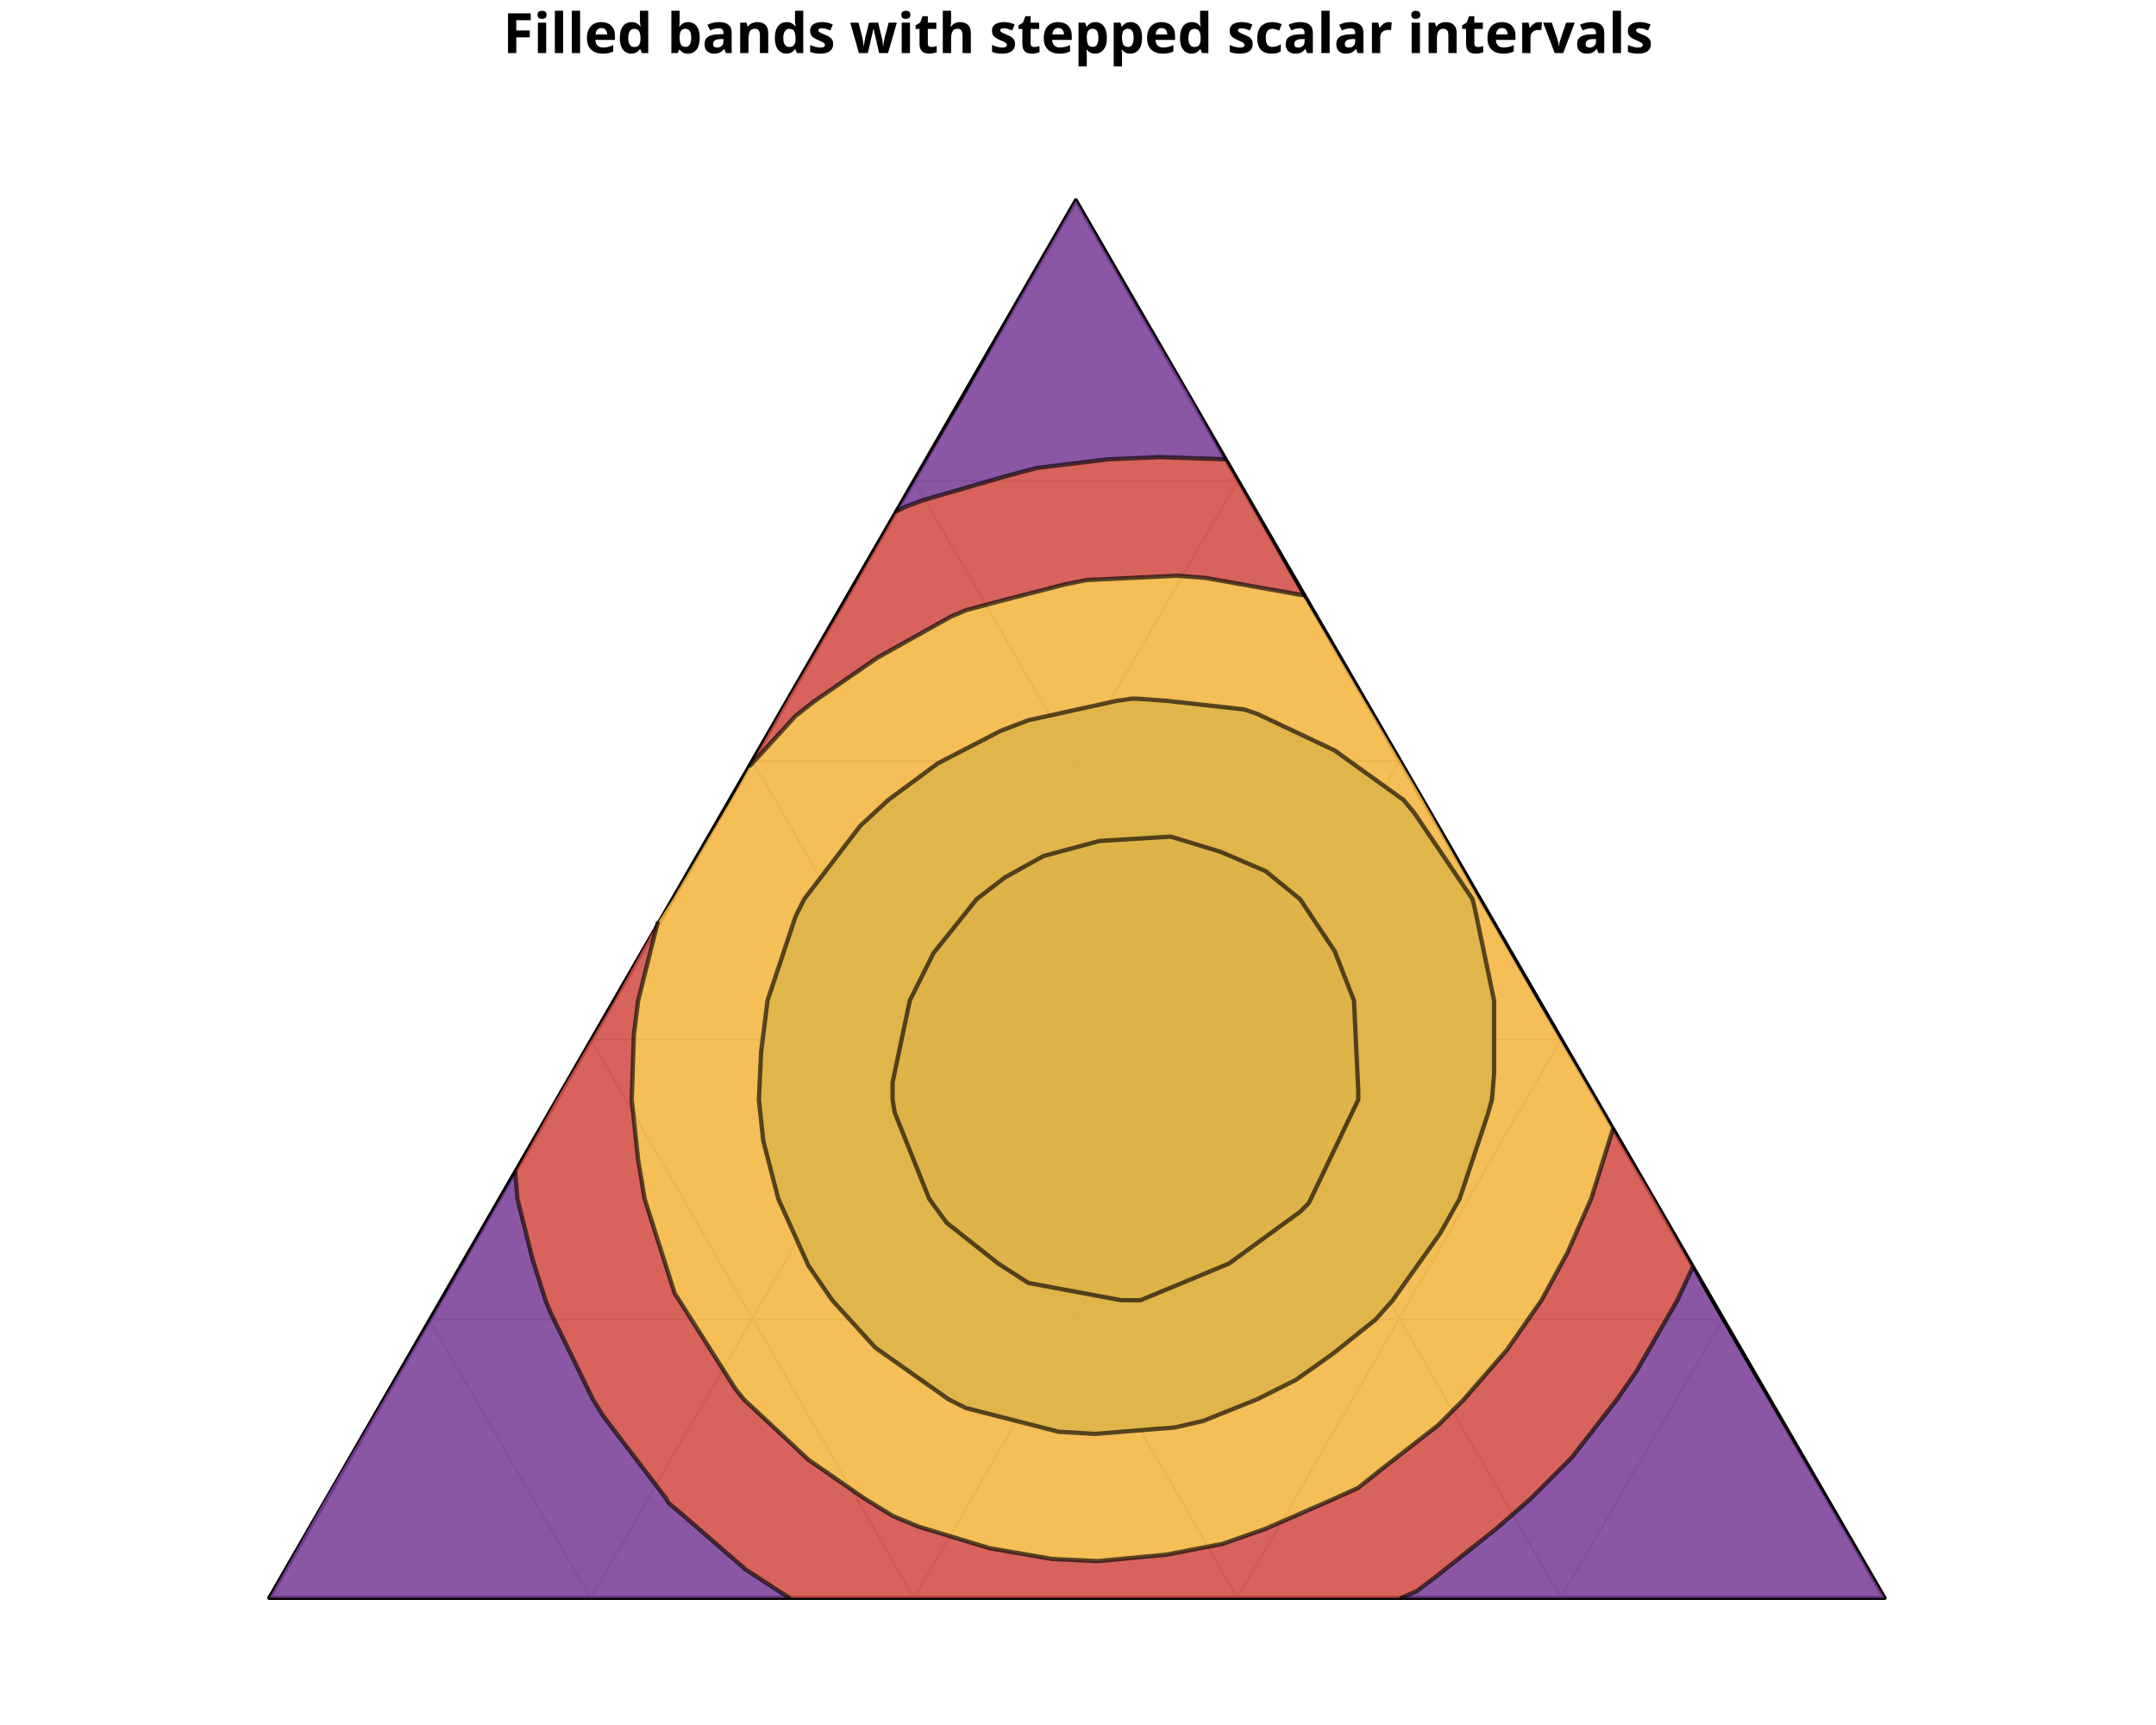
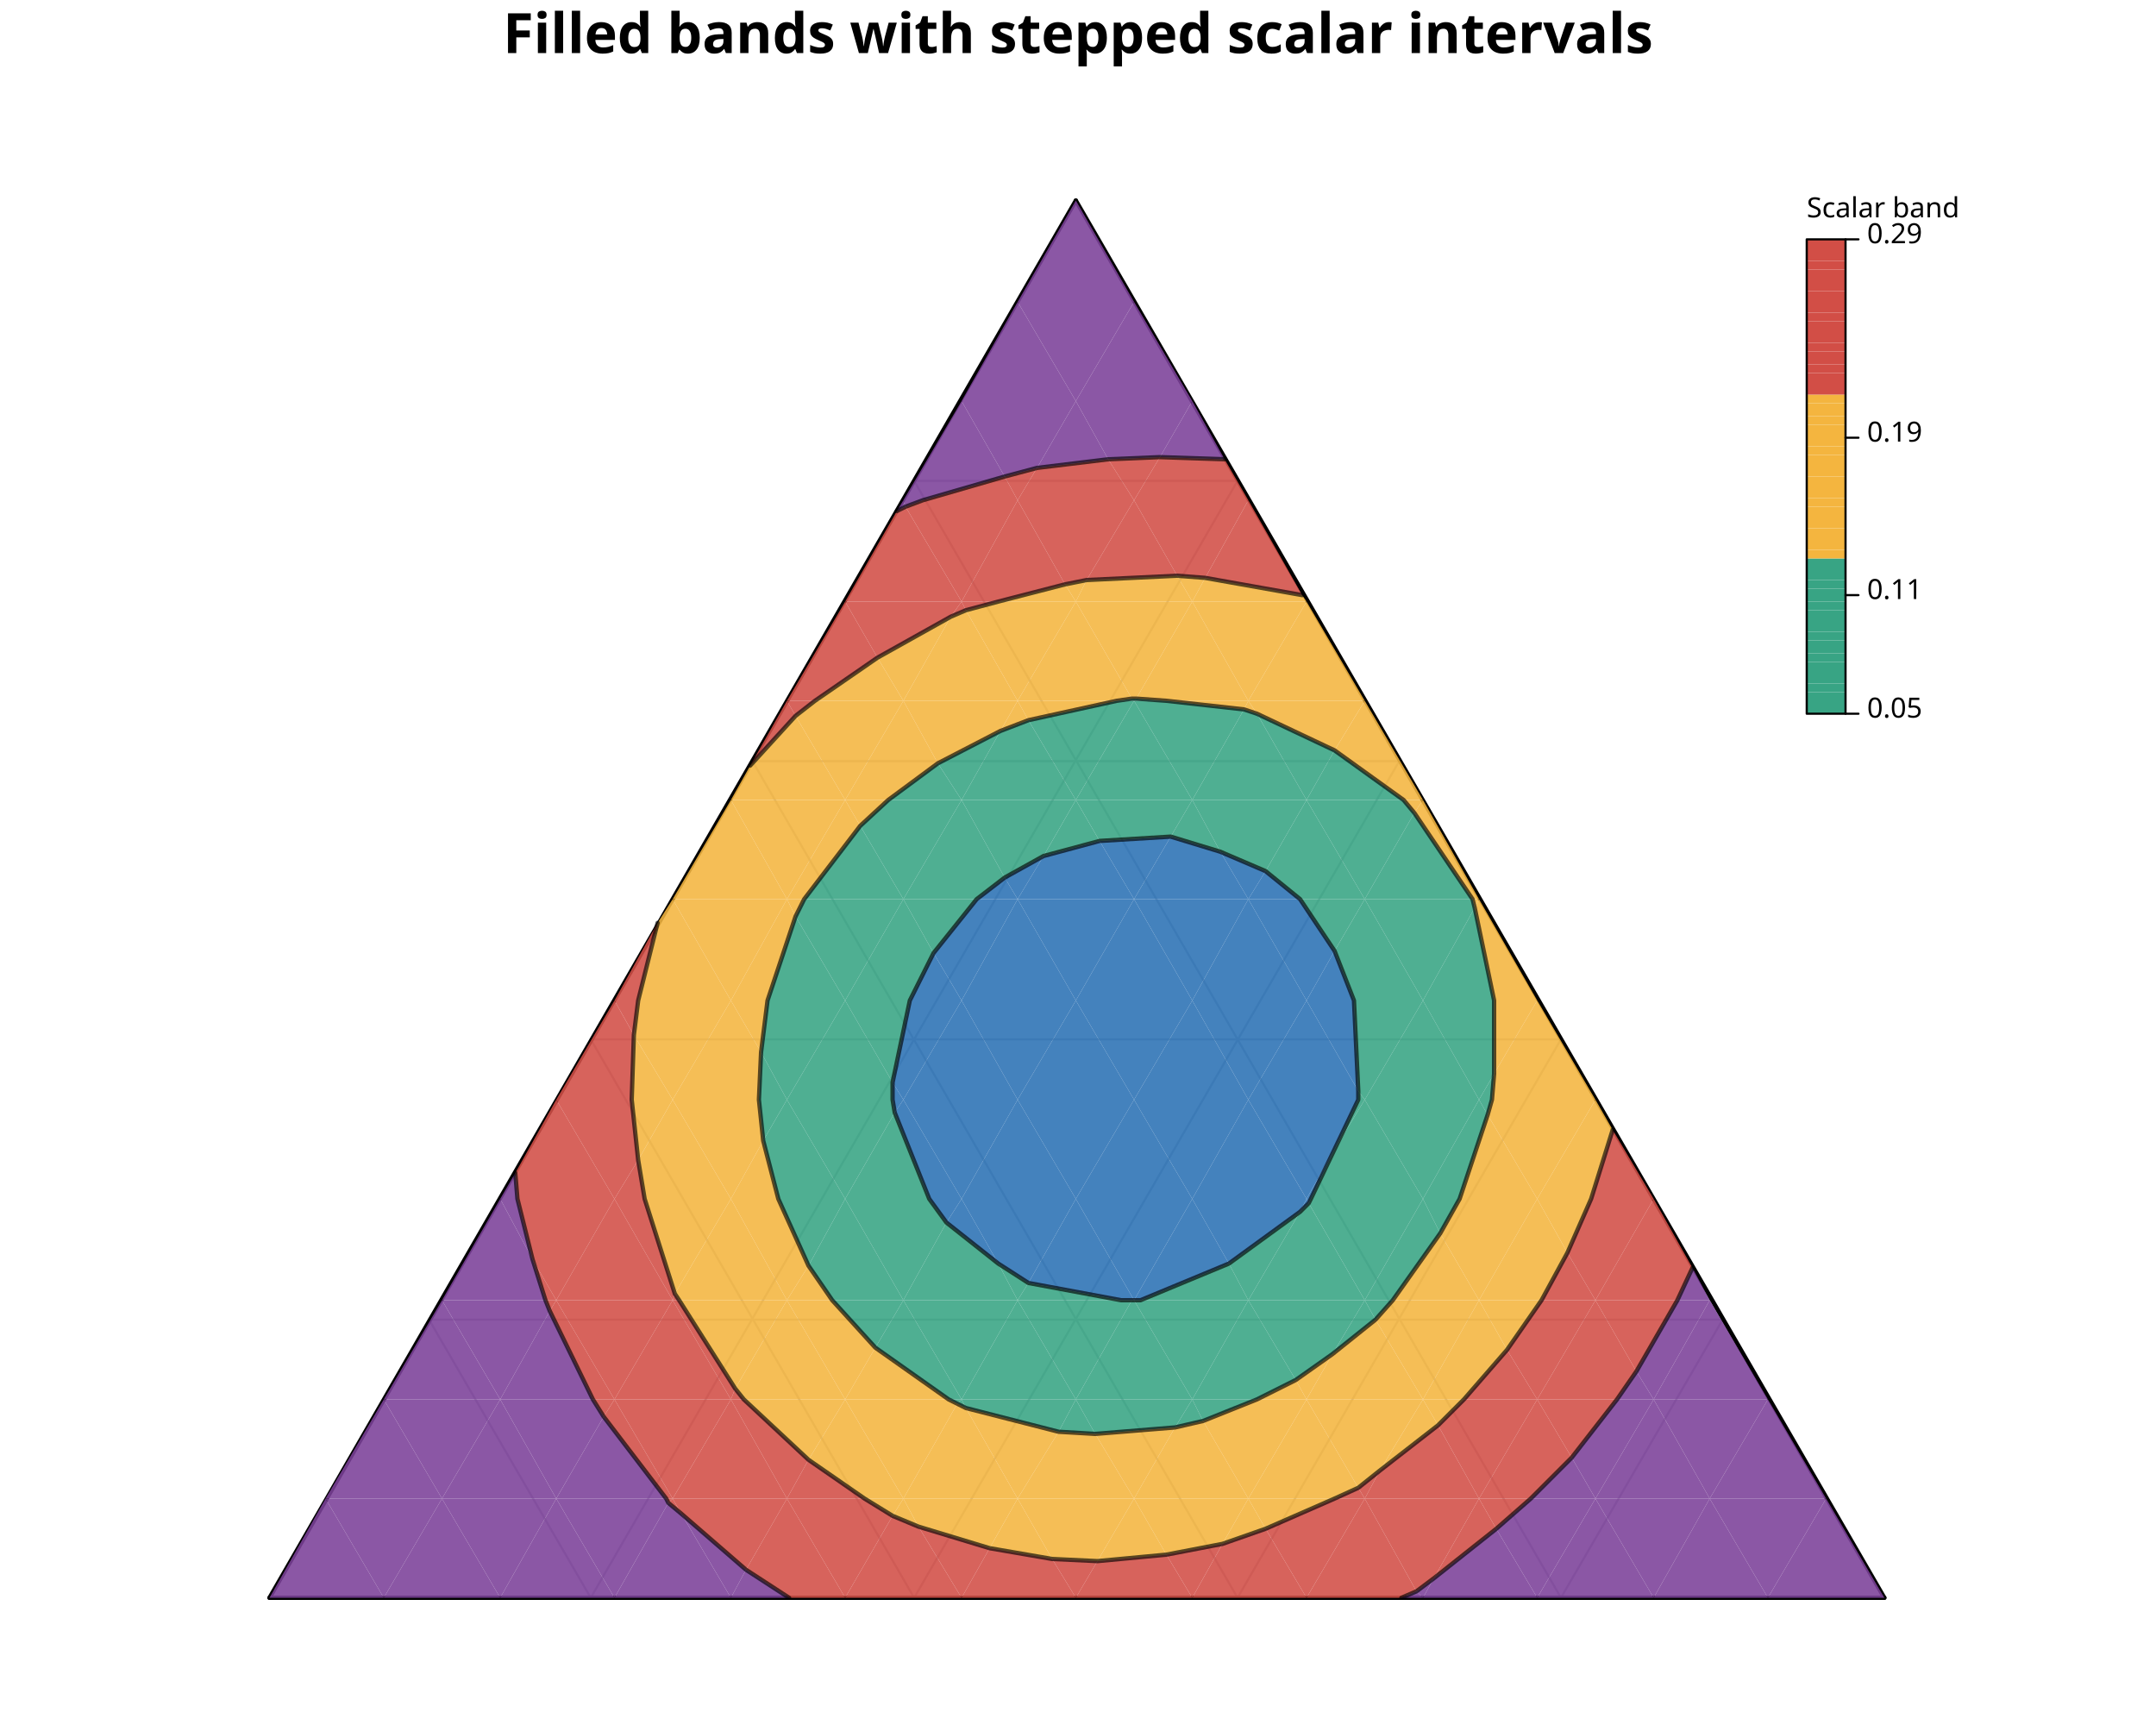
<svg xmlns="http://www.w3.org/2000/svg" width="1000" height="800" viewBox="0 0 1000 800">
  <g id="ternary-geometry" shape-rendering="geometricPrecision" stroke-linecap="round" stroke-linejoin="round">
    <rect x="0" y="0" width="1000" height="800" opacity="1" fill="#FFFFFF" stroke="none" />
    <polyline fill="none" opacity="1" stroke="#B9BEC6" stroke-width="1" points="199,612 799,612 " />
    <polyline fill="none" opacity="1" stroke="#B9BEC6" stroke-width="1" points="274,482 724,482 " />
    <polyline fill="none" opacity="1" stroke="#B9BEC6" stroke-width="1" points="349,353 649,353 " />
    <polyline fill="none" opacity="1" stroke="#B9BEC6" stroke-width="1" points="424,223 574,223 " />
    <polyline fill="none" opacity="1" stroke="#B9BEC6" stroke-width="1" points="424,223 724,741 " />
    <polyline fill="none" opacity="1" stroke="#B9BEC6" stroke-width="1" points="349,353 574,741 " />
    <polyline fill="none" opacity="1" stroke="#B9BEC6" stroke-width="1" points="274,482 424,741 " />
    <polyline fill="none" opacity="1" stroke="#B9BEC6" stroke-width="1" points="199,612 274,741 " />
    <polyline fill="none" opacity="1" stroke="#B9BEC6" stroke-width="1" points="574,223 274,741 " />
    <polyline fill="none" opacity="1" stroke="#B9BEC6" stroke-width="1" points="649,353 424,741 " />
    <polyline fill="none" opacity="1" stroke="#B9BEC6" stroke-width="1" points="724,482 574,741 " />
    <polyline fill="none" opacity="1" stroke="#B9BEC6" stroke-width="1" points="799,612 724,741 " />
    <polyline fill="none" opacity="1" stroke="#000000" stroke-width="2" points="125,741 874,741 " />
    <polyline fill="none" opacity="1" stroke="#000000" stroke-width="2" points="874,741 499,93 " />
    <polyline fill="none" opacity="1" stroke="#000000" stroke-width="2" points="499,93 125,741 " />
-     <polygon opacity="0.88" fill="#2B71B4" points="525,603 526,603 529,603 570,586 603,562 607,558 608,556 619,533 630,510 630,506 628,464 619,441 603,417 587,404 566,395 543,388 510,390 484,397 466,407 453,417 433,442 422,464 414,502 414,510 415,516 431,556 439,567 463,586 477,595 520,603 " />
-     <polygon opacity="0.88" fill="#38A484" points="508,665 545,662 558,659 583,649 601,640 618,628 638,612 646,603 668,572 677,556 690,517 692,510 693,498 693,464 684,421 683,417 656,377 651,371 619,348 583,331 577,329 541,325 527,324 525,324 518,325 477,334 464,339 435,354 412,371 399,383 373,417 369,425 356,464 353,488 352,510 354,529 361,556 375,587 386,603 406,625 440,649 444,651 448,653 491,664 " />
-     <polygon opacity="0.88" fill="#F4B53F" points="509,724 541,721 567,716 587,709 619,695 630,690 640,682 667,661 679,649 699,626 715,603 727,581 738,556 748,524 740,510 713,464 686,417 660,371 633,325 606,279 604,276 559,268 546,267 504,269 494,271 463,279 448,283 441,286 407,305 378,325 369,332 348,355 339,371 312,417 305,428 296,464 294,480 293,510 296,538 299,556 313,600 315,603 341,644 345,649 375,677 401,695 414,703 426,708 459,718 488,723 " />
-     <polygon opacity="0.88" fill="#D24E46" points="650,741 657,738 665,732 694,709 710,695 729,676 750,649 759,636 778,603 785,588 767,556 748,524 738,556 727,581 715,603 699,626 679,649 667,661 640,682 630,690 619,695 587,709 567,716 541,721 509,724 488,723 459,718 426,708 414,703 401,695 375,677 345,649 341,644 315,603 313,600 299,556 296,538 293,510 294,480 296,464 305,428 285,464 258,510 239,544 240,556 247,584 253,603 255,608 275,649 280,657 309,695 310,697 316,702 346,728 366,741 392,741 446,741 499,741 553,741 606,741 " />
-     <polygon opacity="0.88" fill="#D24E46" points="348,355 369,332 378,325 407,305 441,286 448,283 463,279 494,271 504,269 546,267 559,268 604,276 579,232 568,213 538,212 514,213 481,217 466,221 428,232 420,235 416,237 392,279 365,325 " />
-     <polygon opacity="0.88" fill="#7C4199" points="874,741 847,695 820,649 793,603 785,588 778,603 759,636 750,649 729,676 710,695 694,709 665,732 657,738 650,741 660,741 713,741 767,741 820,741 " />
-     <polygon opacity="0.88" fill="#7C4199" points="366,741 346,728 316,702 310,697 309,695 280,657 275,649 255,608 253,603 247,584 240,556 239,544 232,556 205,603 178,649 151,695 125,741 178,741 232,741 285,741 339,741 " />
-     <polygon opacity="0.88" fill="#7C4199" points="416,237 420,235 428,232 466,221 481,217 514,213 538,212 568,213 553,186 526,140 499,93 472,140 446,186 419,232 " />
+     <polygon opacity="0.88" fill="#2B71B4" points="529,603 526,603 526,603 " />
+     <polygon opacity="0.88" fill="#2B71B4" points="526,603 526,603 525,603 " />
+     <polygon opacity="0.88" fill="#2B71B4" points="525,603 526,603 520,603 " />
+     <polygon opacity="0.88" fill="#2B71B4" points="608,556 606,556 607,558 " />
+     <polygon opacity="0.88" fill="#2B71B4" points="607,558 606,556 603,562 " />
+     <polygon opacity="0.88" fill="#2B71B4" points="603,562 606,556 553,556 570,586 " />
+     <polygon opacity="0.88" fill="#2B71B4" points="529,603 570,586 553,556 526,603 " />
+     <polygon opacity="0.88" fill="#2B71B4" points="553,556 499,556 526,603 " />
+     <polygon opacity="0.88" fill="#2B71B4" points="520,603 526,603 499,556 477,595 " />
+     <polygon opacity="0.88" fill="#2B71B4" points="477,595 499,556 446,556 463,586 " />
+     <polygon opacity="0.88" fill="#2B71B4" points="463,586 446,556 439,567 " />
+     <polygon opacity="0.88" fill="#2B71B4" points="439,567 446,556 431,556 " />
+     <polygon opacity="0.88" fill="#2B71B4" points="608,556 619,533 606,556 " />
+     <polygon opacity="0.88" fill="#2B71B4" points="619,533 630,510 579,510 606,556 " />
+     <polygon opacity="0.88" fill="#2B71B4" points="606,556 579,510 553,556 " />
+     <polygon opacity="0.88" fill="#2B71B4" points="579,510 526,510 553,556 " />
+     <polygon opacity="0.88" fill="#2B71B4" points="553,556 526,510 499,556 " />
+     <polygon opacity="0.88" fill="#2B71B4" points="526,510 472,510 499,556 " />
+     <polygon opacity="0.88" fill="#2B71B4" points="499,556 472,510 446,556 " />
+     <polygon opacity="0.88" fill="#2B71B4" points="472,510 419,510 446,556 " />
+     <polygon opacity="0.88" fill="#2B71B4" points="431,556 446,556 419,510 415,516 " />
+     <polygon opacity="0.88" fill="#2B71B4" points="415,516 419,510 414,510 " />
+     <polygon opacity="0.88" fill="#2B71B4" points="628,464 606,464 630,506 " />
+     <polygon opacity="0.88" fill="#2B71B4" points="630,510 630,506 606,464 579,510 " />
+     <polygon opacity="0.88" fill="#2B71B4" points="606,464 553,464 579,510 " />
+     <polygon opacity="0.88" fill="#2B71B4" points="579,510 553,464 526,510 " />
+     <polygon opacity="0.88" fill="#2B71B4" points="553,464 499,464 526,510 " />
+     <polygon opacity="0.88" fill="#2B71B4" points="526,510 499,464 472,510 " />
+     <polygon opacity="0.88" fill="#2B71B4" points="499,464 446,464 472,510 " />
+     <polygon opacity="0.88" fill="#2B71B4" points="472,510 446,464 419,510 " />
+     <polygon opacity="0.88" fill="#2B71B4" points="446,464 422,464 414,502 419,510 " />
+     <polygon opacity="0.88" fill="#2B71B4" points="414,510 419,510 414,502 " />
+     <polygon opacity="0.88" fill="#2B71B4" points="628,464 619,441 606,464 " />
+     <polygon opacity="0.88" fill="#2B71B4" points="619,441 603,417 579,417 606,464 " />
+     <polygon opacity="0.88" fill="#2B71B4" points="606,464 579,417 553,464 " />
+     <polygon opacity="0.88" fill="#2B71B4" points="579,417 526,417 553,464 " />
+     <polygon opacity="0.88" fill="#2B71B4" points="553,464 526,417 499,464 " />
+     <polygon opacity="0.88" fill="#2B71B4" points="526,417 472,417 499,464 " />
+     <polygon opacity="0.88" fill="#2B71B4" points="499,464 472,417 446,464 " />
+     <polygon opacity="0.88" fill="#2B71B4" points="472,417 453,417 433,442 446,464 " />
+     <polygon opacity="0.88" fill="#2B71B4" points="422,464 446,464 433,442 " />
+     <polygon opacity="0.88" fill="#2B71B4" points="603,417 587,404 579,417 " />
+     <polygon opacity="0.88" fill="#2B71B4" points="587,404 566,395 579,417 " />
+     <polygon opacity="0.88" fill="#2B71B4" points="579,417 566,395 543,388 526,417 " />
+     <polygon opacity="0.88" fill="#2B71B4" points="543,388 510,390 526,417 " />
+     <polygon opacity="0.88" fill="#2B71B4" points="526,417 510,390 484,397 472,417 " />
+     <polygon opacity="0.88" fill="#2B71B4" points="484,397 466,407 472,417 " />
+     <polygon opacity="0.88" fill="#2B71B4" points="453,417 472,417 466,407 " />
+     <polygon opacity="0.88" fill="#38A484" points="583,649 553,649 558,659 " />
+     <polygon opacity="0.88" fill="#38A484" points="558,659 553,649 545,662 " />
+     <polygon opacity="0.88" fill="#38A484" points="545,662 553,649 499,649 508,665 " />
+     <polygon opacity="0.88" fill="#38A484" points="508,665 499,649 491,664 " />
+     <polygon opacity="0.88" fill="#38A484" points="491,664 499,649 446,649 448,653 " />
+     <polygon opacity="0.88" fill="#38A484" points="448,653 446,649 444,651 " />
+     <polygon opacity="0.88" fill="#38A484" points="444,651 446,649 440,649 " />
+     <polygon opacity="0.88" fill="#38A484" points="646,603 633,603 638,612 " />
+     <polygon opacity="0.88" fill="#38A484" points="638,612 633,603 618,628 " />
+     <polygon opacity="0.88" fill="#38A484" points="618,628 633,603 579,603 601,640 " />
+     <polygon opacity="0.88" fill="#38A484" points="583,649 601,640 579,603 553,649 " />
+     <polygon opacity="0.88" fill="#38A484" points="579,603 529,603 526,603 553,649 " />
+     <polygon opacity="0.88" fill="#38A484" points="553,649 526,603 525,603 499,649 " />
+     <polygon opacity="0.88" fill="#38A484" points="525,603 520,603 472,603 499,649 " />
+     <polygon opacity="0.88" fill="#38A484" points="499,649 472,603 446,649 " />
+     <polygon opacity="0.88" fill="#38A484" points="472,603 419,603 446,649 " />
+     <polygon opacity="0.88" fill="#38A484" points="440,649 446,649 419,603 406,625 " />
+     <polygon opacity="0.88" fill="#38A484" points="406,625 419,603 386,603 " />
+     <polygon opacity="0.88" fill="#38A484" points="677,556 660,556 668,572 " />
+     <polygon opacity="0.88" fill="#38A484" points="646,603 668,572 660,556 633,603 " />
+     <polygon opacity="0.88" fill="#38A484" points="660,556 608,556 607,558 633,603 " />
+     <polygon opacity="0.88" fill="#38A484" points="633,603 607,558 603,562 579,603 " />
+     <polygon opacity="0.88" fill="#38A484" points="603,562 570,586 579,603 " />
+     <polygon opacity="0.88" fill="#38A484" points="529,603 579,603 570,586 " />
+     <polygon opacity="0.88" fill="#38A484" points="520,603 477,595 472,603 " />
+     <polygon opacity="0.88" fill="#38A484" points="477,595 463,586 472,603 " />
+     <polygon opacity="0.88" fill="#38A484" points="472,603 463,586 439,567 419,603 " />
+     <polygon opacity="0.88" fill="#38A484" points="439,567 431,556 392,556 419,603 " />
+     <polygon opacity="0.88" fill="#38A484" points="386,603 419,603 392,556 375,587 " />
+     <polygon opacity="0.88" fill="#38A484" points="375,587 392,556 361,556 " />
+     <polygon opacity="0.88" fill="#38A484" points="692,510 686,510 690,517 " />
+     <polygon opacity="0.88" fill="#38A484" points="677,556 690,517 686,510 660,556 " />
+     <polygon opacity="0.88" fill="#38A484" points="686,510 633,510 660,556 " />
+     <polygon opacity="0.88" fill="#38A484" points="608,556 660,556 633,510 619,533 " />
+     <polygon opacity="0.88" fill="#38A484" points="619,533 633,510 630,510 " />
+     <polygon opacity="0.88" fill="#38A484" points="431,556 415,516 392,556 " />
+     <polygon opacity="0.88" fill="#38A484" points="415,516 414,510 365,510 392,556 " />
+     <polygon opacity="0.88" fill="#38A484" points="361,556 392,556 365,510 354,529 " />
+     <polygon opacity="0.88" fill="#38A484" points="354,529 365,510 352,510 " />
+     <polygon opacity="0.88" fill="#38A484" points="692,510 693,498 686,510 " />
+     <polygon opacity="0.88" fill="#38A484" points="693,498 693,464 660,464 686,510 " />
+     <polygon opacity="0.88" fill="#38A484" points="686,510 660,464 633,510 " />
+     <polygon opacity="0.88" fill="#38A484" points="660,464 628,464 630,506 633,510 " />
+     <polygon opacity="0.88" fill="#38A484" points="630,510 633,510 630,506 " />
+     <polygon opacity="0.88" fill="#38A484" points="422,464 392,464 414,502 " />
+     <polygon opacity="0.88" fill="#38A484" points="414,510 414,502 392,464 365,510 " />
+     <polygon opacity="0.88" fill="#38A484" points="392,464 356,464 353,488 365,510 " />
+     <polygon opacity="0.88" fill="#38A484" points="352,510 365,510 353,488 " />
+     <polygon opacity="0.88" fill="#38A484" points="693,464 684,421 660,464 " />
+     <polygon opacity="0.88" fill="#38A484" points="684,421 683,417 633,417 660,464 " />
+     <polygon opacity="0.88" fill="#38A484" points="628,464 660,464 633,417 619,441 " />
+     <polygon opacity="0.88" fill="#38A484" points="619,441 633,417 603,417 " />
+     <polygon opacity="0.88" fill="#38A484" points="453,417 419,417 433,442 " />
+     <polygon opacity="0.88" fill="#38A484" points="422,464 433,442 419,417 392,464 " />
+     <polygon opacity="0.88" fill="#38A484" points="419,417 373,417 369,425 392,464 " />
+     <polygon opacity="0.88" fill="#38A484" points="356,464 392,464 369,425 " />
+     <polygon opacity="0.88" fill="#38A484" points="683,417 656,377 633,417 " />
+     <polygon opacity="0.88" fill="#38A484" points="656,377 651,371 606,371 633,417 " />
+     <polygon opacity="0.88" fill="#38A484" points="603,417 633,417 606,371 587,404 " />
+     <polygon opacity="0.88" fill="#38A484" points="587,404 606,371 553,371 566,395 " />
+     <polygon opacity="0.88" fill="#38A484" points="566,395 553,371 543,388 " />
+     <polygon opacity="0.88" fill="#38A484" points="543,388 553,371 499,371 510,390 " />
+     <polygon opacity="0.88" fill="#38A484" points="510,390 499,371 484,397 " />
+     <polygon opacity="0.88" fill="#38A484" points="484,397 499,371 446,371 466,407 " />
+     <polygon opacity="0.88" fill="#38A484" points="453,417 466,407 446,371 419,417 " />
+     <polygon opacity="0.88" fill="#38A484" points="446,371 412,371 399,383 419,417 " />
+     <polygon opacity="0.88" fill="#38A484" points="373,417 419,417 399,383 " />
+     <polygon opacity="0.88" fill="#38A484" points="651,371 619,348 606,371 " />
+     <polygon opacity="0.88" fill="#38A484" points="619,348 583,331 606,371 " />
+     <polygon opacity="0.88" fill="#38A484" points="606,371 583,331 577,329 553,371 " />
+     <polygon opacity="0.88" fill="#38A484" points="577,329 541,325 526,325 553,371 " />
+     <polygon opacity="0.88" fill="#38A484" points="553,371 526,325 499,371 " />
+     <polygon opacity="0.88" fill="#38A484" points="526,325 518,325 477,334 499,371 " />
+     <polygon opacity="0.88" fill="#38A484" points="499,371 477,334 464,339 446,371 " />
+     <polygon opacity="0.88" fill="#38A484" points="464,339 435,354 446,371 " />
+     <polygon opacity="0.88" fill="#38A484" points="412,371 446,371 435,354 " />
+     <polygon opacity="0.88" fill="#38A484" points="541,325 527,324 526,325 " />
+     <polygon opacity="0.88" fill="#38A484" points="527,324 525,324 526,325 " />
+     <polygon opacity="0.88" fill="#38A484" points="518,325 526,325 525,324 " />
+     <polygon opacity="0.88" fill="#F4B53F" points="619,695 579,695 587,709 " />
+     <polygon opacity="0.88" fill="#F4B53F" points="587,709 579,695 567,716 " />
+     <polygon opacity="0.88" fill="#F4B53F" points="567,716 579,695 526,695 541,721 " />
+     <polygon opacity="0.88" fill="#F4B53F" points="541,721 526,695 509,724 " />
+     <polygon opacity="0.88" fill="#F4B53F" points="509,724 526,695 472,695 488,723 " />
+     <polygon opacity="0.88" fill="#F4B53F" points="488,723 472,695 459,718 " />
+     <polygon opacity="0.88" fill="#F4B53F" points="459,718 472,695 419,695 426,708 " />
+     <polygon opacity="0.88" fill="#F4B53F" points="426,708 419,695 414,703 " />
+     <polygon opacity="0.88" fill="#F4B53F" points="414,703 419,695 401,695 " />
+     <polygon opacity="0.88" fill="#F4B53F" points="679,649 660,649 667,661 " />
+     <polygon opacity="0.88" fill="#F4B53F" points="667,661 660,649 640,682 " />
+     <polygon opacity="0.88" fill="#F4B53F" points="640,682 660,649 606,649 630,690 " />
+     <polygon opacity="0.88" fill="#F4B53F" points="619,695 630,690 606,649 579,695 " />
+     <polygon opacity="0.88" fill="#F4B53F" points="606,649 583,649 558,659 579,695 " />
+     <polygon opacity="0.88" fill="#F4B53F" points="579,695 558,659 545,662 526,695 " />
+     <polygon opacity="0.88" fill="#F4B53F" points="545,662 508,665 526,695 " />
+     <polygon opacity="0.88" fill="#F4B53F" points="526,695 508,665 491,664 472,695 " />
+     <polygon opacity="0.88" fill="#F4B53F" points="491,664 448,653 472,695 " />
+     <polygon opacity="0.88" fill="#F4B53F" points="472,695 448,653 444,651 419,695 " />
+     <polygon opacity="0.88" fill="#F4B53F" points="444,651 440,649 392,649 419,695 " />
+     <polygon opacity="0.88" fill="#F4B53F" points="401,695 419,695 392,649 375,677 " />
+     <polygon opacity="0.88" fill="#F4B53F" points="375,677 392,649 345,649 " />
+     <polygon opacity="0.88" fill="#F4B53F" points="715,603 686,603 699,626 " />
+     <polygon opacity="0.88" fill="#F4B53F" points="679,649 699,626 686,603 660,649 " />
+     <polygon opacity="0.88" fill="#F4B53F" points="686,603 646,603 638,612 660,649 " />
+     <polygon opacity="0.88" fill="#F4B53F" points="660,649 638,612 618,628 606,649 " />
+     <polygon opacity="0.88" fill="#F4B53F" points="618,628 601,640 606,649 " />
+     <polygon opacity="0.88" fill="#F4B53F" points="583,649 606,649 601,640 " />
+     <polygon opacity="0.88" fill="#F4B53F" points="440,649 406,625 392,649 " />
+     <polygon opacity="0.88" fill="#F4B53F" points="406,625 386,603 365,603 392,649 " />
+     <polygon opacity="0.88" fill="#F4B53F" points="345,649 392,649 365,603 341,644 " />
+     <polygon opacity="0.88" fill="#F4B53F" points="341,644 365,603 315,603 " />
+     <polygon opacity="0.88" fill="#F4B53F" points="738,556 713,556 727,581 " />
+     <polygon opacity="0.88" fill="#F4B53F" points="715,603 727,581 713,556 686,603 " />
+     <polygon opacity="0.88" fill="#F4B53F" points="713,556 677,556 668,572 686,603 " />
+     <polygon opacity="0.88" fill="#F4B53F" points="646,603 686,603 668,572 " />
+     <polygon opacity="0.88" fill="#F4B53F" points="386,603 375,587 365,603 " />
+     <polygon opacity="0.88" fill="#F4B53F" points="375,587 361,556 339,556 365,603 " />
+     <polygon opacity="0.88" fill="#F4B53F" points="315,603 365,603 339,556 313,600 " />
+     <polygon opacity="0.88" fill="#F4B53F" points="313,600 339,556 299,556 " />
+     <polygon opacity="0.88" fill="#F4B53F" points="738,556 748,524 740,510 713,556 " />
+     <polygon opacity="0.88" fill="#F4B53F" points="740,510 692,510 690,517 713,556 " />
+     <polygon opacity="0.88" fill="#F4B53F" points="677,556 713,556 690,517 " />
+     <polygon opacity="0.88" fill="#F4B53F" points="361,556 354,529 339,556 " />
+     <polygon opacity="0.88" fill="#F4B53F" points="354,529 352,510 312,510 339,556 " />
+     <polygon opacity="0.88" fill="#F4B53F" points="299,556 339,556 312,510 296,538 " />
+     <polygon opacity="0.88" fill="#F4B53F" points="296,538 312,510 293,510 " />
+     <polygon opacity="0.88" fill="#F4B53F" points="692,510 740,510 713,464 693,498 " />
+     <polygon opacity="0.88" fill="#F4B53F" points="693,498 713,464 693,464 " />
+     <polygon opacity="0.88" fill="#F4B53F" points="356,464 339,464 353,488 " />
+     <polygon opacity="0.88" fill="#F4B53F" points="352,510 353,488 339,464 312,510 " />
+     <polygon opacity="0.88" fill="#F4B53F" points="339,464 296,464 294,480 312,510 " />
+     <polygon opacity="0.88" fill="#F4B53F" points="293,510 312,510 294,480 " />
+     <polygon opacity="0.88" fill="#F4B53F" points="693,464 713,464 686,417 684,421 " />
+     <polygon opacity="0.88" fill="#F4B53F" points="684,421 686,417 683,417 " />
+     <polygon opacity="0.88" fill="#F4B53F" points="373,417 365,417 369,425 " />
+     <polygon opacity="0.88" fill="#F4B53F" points="356,464 369,425 365,417 339,464 " />
+     <polygon opacity="0.88" fill="#F4B53F" points="365,417 312,417 339,464 " />
+     <polygon opacity="0.88" fill="#F4B53F" points="296,464 339,464 312,417 305,428 " />
+     <polygon opacity="0.88" fill="#F4B53F" points="683,417 686,417 660,371 656,377 " />
+     <polygon opacity="0.88" fill="#F4B53F" points="656,377 660,371 651,371 " />
+     <polygon opacity="0.88" fill="#F4B53F" points="412,371 392,371 399,383 " />
+     <polygon opacity="0.88" fill="#F4B53F" points="373,417 399,383 392,371 365,417 " />
+     <polygon opacity="0.88" fill="#F4B53F" points="392,371 339,371 365,417 " />
+     <polygon opacity="0.88" fill="#F4B53F" points="365,417 339,371 312,417 " />
+     <polygon opacity="0.88" fill="#F4B53F" points="651,371 660,371 633,325 619,348 " />
+     <polygon opacity="0.88" fill="#F4B53F" points="619,348 633,325 579,325 583,331 " />
+     <polygon opacity="0.88" fill="#F4B53F" points="583,331 579,325 577,329 " />
+     <polygon opacity="0.88" fill="#F4B53F" points="577,329 579,325 541,325 " />
+     <polygon opacity="0.88" fill="#F4B53F" points="518,325 472,325 477,334 " />
+     <polygon opacity="0.88" fill="#F4B53F" points="477,334 472,325 464,339 " />
+     <polygon opacity="0.88" fill="#F4B53F" points="464,339 472,325 419,325 435,354 " />
+     <polygon opacity="0.88" fill="#F4B53F" points="412,371 435,354 419,325 392,371 " />
+     <polygon opacity="0.88" fill="#F4B53F" points="419,325 378,325 369,332 392,371 " />
+     <polygon opacity="0.88" fill="#F4B53F" points="392,371 369,332 348,355 339,371 " />
+     <polygon opacity="0.88" fill="#F4B53F" points="633,325 606,279 579,325 " />
+     <polygon opacity="0.88" fill="#F4B53F" points="606,279 553,279 579,325 " />
+     <polygon opacity="0.88" fill="#F4B53F" points="541,325 579,325 553,279 527,324 " />
+     <polygon opacity="0.88" fill="#F4B53F" points="527,324 553,279 499,279 525,324 " />
+     <polygon opacity="0.88" fill="#F4B53F" points="518,325 525,324 499,279 472,325 " />
+     <polygon opacity="0.88" fill="#F4B53F" points="499,279 463,279 448,283 472,325 " />
+     <polygon opacity="0.88" fill="#F4B53F" points="472,325 448,283 441,286 419,325 " />
+     <polygon opacity="0.88" fill="#F4B53F" points="441,286 407,305 419,325 " />
+     <polygon opacity="0.88" fill="#F4B53F" points="378,325 419,325 407,305 " />
+     <polygon opacity="0.88" fill="#F4B53F" points="606,279 604,276 559,268 553,279 " />
+     <polygon opacity="0.88" fill="#F4B53F" points="559,268 546,267 553,279 " />
+     <polygon opacity="0.88" fill="#F4B53F" points="553,279 546,267 504,269 499,279 " />
+     <polygon opacity="0.88" fill="#F4B53F" points="504,269 494,271 499,279 " />
+     <polygon opacity="0.88" fill="#F4B53F" points="463,279 499,279 494,271 " />
+     <polygon opacity="0.88" fill="#D24E46" points="710,695 686,695 694,709 " />
+     <polygon opacity="0.88" fill="#D24E46" points="694,709 686,695 665,732 " />
+     <polygon opacity="0.88" fill="#D24E46" points="665,732 686,695 633,695 657,738 " />
+     <polygon opacity="0.88" fill="#D24E46" points="650,741 657,738 633,695 606,741 " />
+     <polygon opacity="0.88" fill="#D24E46" points="633,695 619,695 587,709 606,741 " />
+     <polygon opacity="0.88" fill="#D24E46" points="606,741 587,709 567,716 553,741 " />
+     <polygon opacity="0.88" fill="#D24E46" points="567,716 541,721 553,741 " />
+     <polygon opacity="0.88" fill="#D24E46" points="553,741 541,721 509,724 499,741 " />
+     <polygon opacity="0.88" fill="#D24E46" points="509,724 488,723 499,741 " />
+     <polygon opacity="0.88" fill="#D24E46" points="499,741 488,723 459,718 446,741 " />
+     <polygon opacity="0.88" fill="#D24E46" points="459,718 426,708 446,741 " />
+     <polygon opacity="0.88" fill="#D24E46" points="446,741 426,708 414,703 392,741 " />
+     <polygon opacity="0.88" fill="#D24E46" points="414,703 401,695 365,695 392,741 " />
+     <polygon opacity="0.88" fill="#D24E46" points="366,741 392,741 365,695 346,728 " />
+     <polygon opacity="0.88" fill="#D24E46" points="346,728 365,695 312,695 316,702 " />
+     <polygon opacity="0.88" fill="#D24E46" points="316,702 312,695 310,697 " />
+     <polygon opacity="0.88" fill="#D24E46" points="310,697 312,695 309,695 " />
+     <polygon opacity="0.88" fill="#D24E46" points="750,649 713,649 729,676 " />
+     <polygon opacity="0.88" fill="#D24E46" points="710,695 729,676 713,649 686,695 " />
+     <polygon opacity="0.88" fill="#D24E46" points="713,649 679,649 667,661 686,695 " />
+     <polygon opacity="0.88" fill="#D24E46" points="686,695 667,661 640,682 633,695 " />
+     <polygon opacity="0.88" fill="#D24E46" points="640,682 630,690 633,695 " />
+     <polygon opacity="0.88" fill="#D24E46" points="619,695 633,695 630,690 " />
+     <polygon opacity="0.88" fill="#D24E46" points="401,695 375,677 365,695 " />
+     <polygon opacity="0.88" fill="#D24E46" points="375,677 345,649 339,649 365,695 " />
+     <polygon opacity="0.88" fill="#D24E46" points="365,695 339,649 312,695 " />
+     <polygon opacity="0.88" fill="#D24E46" points="339,649 285,649 312,695 " />
+     <polygon opacity="0.88" fill="#D24E46" points="309,695 312,695 285,649 280,657 " />
+     <polygon opacity="0.88" fill="#D24E46" points="280,657 285,649 275,649 " />
+     <polygon opacity="0.88" fill="#D24E46" points="778,603 740,603 759,636 " />
+     <polygon opacity="0.88" fill="#D24E46" points="750,649 759,636 740,603 713,649 " />
+     <polygon opacity="0.88" fill="#D24E46" points="740,603 715,603 699,626 713,649 " />
+     <polygon opacity="0.88" fill="#D24E46" points="679,649 713,649 699,626 " />
+     <polygon opacity="0.88" fill="#D24E46" points="345,649 341,644 339,649 " />
+     <polygon opacity="0.88" fill="#D24E46" points="341,644 315,603 312,603 339,649 " />
+     <polygon opacity="0.88" fill="#D24E46" points="339,649 312,603 285,649 " />
+     <polygon opacity="0.88" fill="#D24E46" points="312,603 258,603 285,649 " />
+     <polygon opacity="0.88" fill="#D24E46" points="275,649 285,649 258,603 255,608 " />
+     <polygon opacity="0.88" fill="#D24E46" points="255,608 258,603 253,603 " />
+     <polygon opacity="0.88" fill="#D24E46" points="778,603 785,588 767,556 740,603 " />
+     <polygon opacity="0.88" fill="#D24E46" points="767,556 738,556 727,581 740,603 " />
+     <polygon opacity="0.88" fill="#D24E46" points="715,603 740,603 727,581 " />
+     <polygon opacity="0.88" fill="#D24E46" points="315,603 313,600 312,603 " />
+     <polygon opacity="0.88" fill="#D24E46" points="313,600 299,556 285,556 312,603 " />
+     <polygon opacity="0.88" fill="#D24E46" points="312,603 285,556 258,603 " />
+     <polygon opacity="0.88" fill="#D24E46" points="285,556 240,556 247,584 258,603 " />
+     <polygon opacity="0.88" fill="#D24E46" points="253,603 258,603 247,584 " />
+     <polygon opacity="0.88" fill="#D24E46" points="738,556 767,556 748,524 " />
+     <polygon opacity="0.88" fill="#D24E46" points="299,556 296,538 285,556 " />
+     <polygon opacity="0.88" fill="#D24E46" points="296,538 293,510 258,510 285,556 " />
+     <polygon opacity="0.88" fill="#D24E46" points="240,556 285,556 258,510 239,544 " />
+     <polygon opacity="0.88" fill="#D24E46" points="296,464 285,464 294,480 " />
+     <polygon opacity="0.88" fill="#D24E46" points="293,510 294,480 285,464 258,510 " />
+     <polygon opacity="0.88" fill="#D24E46" points="296,464 305,428 285,464 " />
+     <polygon opacity="0.88" fill="#D24E46" points="378,325 365,325 369,332 " />
+     <polygon opacity="0.88" fill="#D24E46" points="369,332 365,325 348,355 " />
+     <polygon opacity="0.88" fill="#D24E46" points="463,279 446,279 448,283 " />
+     <polygon opacity="0.88" fill="#D24E46" points="448,283 446,279 441,286 " />
+     <polygon opacity="0.88" fill="#D24E46" points="441,286 446,279 392,279 407,305 " />
+     <polygon opacity="0.88" fill="#D24E46" points="378,325 407,305 392,279 365,325 " />
+     <polygon opacity="0.88" fill="#D24E46" points="604,276 579,232 559,268 " />
+     <polygon opacity="0.88" fill="#D24E46" points="559,268 579,232 526,232 546,267 " />
+     <polygon opacity="0.88" fill="#D24E46" points="546,267 526,232 504,269 " />
+     <polygon opacity="0.88" fill="#D24E46" points="504,269 526,232 472,232 494,271 " />
+     <polygon opacity="0.88" fill="#D24E46" points="463,279 494,271 472,232 446,279 " />
+     <polygon opacity="0.88" fill="#D24E46" points="472,232 428,232 420,235 446,279 " />
+     <polygon opacity="0.88" fill="#D24E46" points="446,279 420,235 416,237 392,279 " />
+     <polygon opacity="0.88" fill="#D24E46" points="579,232 568,213 538,212 526,232 " />
+     <polygon opacity="0.88" fill="#D24E46" points="538,212 514,213 526,232 " />
+     <polygon opacity="0.88" fill="#D24E46" points="526,232 514,213 481,217 472,232 " />
+     <polygon opacity="0.88" fill="#D24E46" points="481,217 466,221 472,232 " />
+     <polygon opacity="0.88" fill="#D24E46" points="428,232 472,232 466,221 " />
+     <polygon opacity="0.88" fill="#7C4199" points="874,741 847,695 820,741 " />
+     <polygon opacity="0.88" fill="#7C4199" points="847,695 793,695 820,741 " />
+     <polygon opacity="0.88" fill="#7C4199" points="820,741 793,695 767,741 " />
+     <polygon opacity="0.88" fill="#7C4199" points="793,695 740,695 767,741 " />
+     <polygon opacity="0.88" fill="#7C4199" points="767,741 740,695 713,741 " />
+     <polygon opacity="0.88" fill="#7C4199" points="740,695 710,695 694,709 713,741 " />
+     <polygon opacity="0.88" fill="#7C4199" points="713,741 694,709 665,732 660,741 " />
+     <polygon opacity="0.88" fill="#7C4199" points="665,732 657,738 660,741 " />
+     <polygon opacity="0.88" fill="#7C4199" points="650,741 660,741 657,738 " />
+     <polygon opacity="0.88" fill="#7C4199" points="366,741 346,728 339,741 " />
+     <polygon opacity="0.88" fill="#7C4199" points="346,728 316,702 339,741 " />
+     <polygon opacity="0.88" fill="#7C4199" points="339,741 316,702 310,697 285,741 " />
+     <polygon opacity="0.88" fill="#7C4199" points="310,697 309,695 258,695 285,741 " />
+     <polygon opacity="0.88" fill="#7C4199" points="285,741 258,695 232,741 " />
+     <polygon opacity="0.88" fill="#7C4199" points="258,695 205,695 232,741 " />
+     <polygon opacity="0.88" fill="#7C4199" points="232,741 205,695 178,741 " />
+     <polygon opacity="0.88" fill="#7C4199" points="205,695 151,695 178,741 " />
+     <polygon opacity="0.88" fill="#7C4199" points="178,741 151,695 125,741 " />
+     <polygon opacity="0.88" fill="#7C4199" points="847,695 820,649 793,695 " />
+     <polygon opacity="0.88" fill="#7C4199" points="820,649 767,649 793,695 " />
+     <polygon opacity="0.88" fill="#7C4199" points="793,695 767,649 740,695 " />
+     <polygon opacity="0.88" fill="#7C4199" points="767,649 750,649 729,676 740,695 " />
+     <polygon opacity="0.88" fill="#7C4199" points="710,695 740,695 729,676 " />
+     <polygon opacity="0.88" fill="#7C4199" points="309,695 280,657 258,695 " />
+     <polygon opacity="0.88" fill="#7C4199" points="280,657 275,649 232,649 258,695 " />
+     <polygon opacity="0.88" fill="#7C4199" points="258,695 232,649 205,695 " />
+     <polygon opacity="0.88" fill="#7C4199" points="232,649 178,649 205,695 " />
+     <polygon opacity="0.88" fill="#7C4199" points="205,695 178,649 151,695 " />
+     <polygon opacity="0.88" fill="#7C4199" points="820,649 793,603 767,649 " />
+     <polygon opacity="0.88" fill="#7C4199" points="793,603 778,603 759,636 767,649 " />
+     <polygon opacity="0.88" fill="#7C4199" points="750,649 767,649 759,636 " />
+     <polygon opacity="0.88" fill="#7C4199" points="275,649 255,608 232,649 " />
+     <polygon opacity="0.88" fill="#7C4199" points="255,608 253,603 205,603 232,649 " />
+     <polygon opacity="0.88" fill="#7C4199" points="232,649 205,603 178,649 " />
+     <polygon opacity="0.88" fill="#7C4199" points="778,603 793,603 785,588 " />
+     <polygon opacity="0.88" fill="#7C4199" points="240,556 232,556 247,584 " />
+     <polygon opacity="0.88" fill="#7C4199" points="253,603 247,584 232,556 205,603 " />
+     <polygon opacity="0.88" fill="#7C4199" points="240,556 239,544 232,556 " />
+     <polygon opacity="0.88" fill="#7C4199" points="428,232 419,232 420,235 " />
+     <polygon opacity="0.88" fill="#7C4199" points="420,235 419,232 416,237 " />
+     <polygon opacity="0.88" fill="#7C4199" points="568,213 553,186 538,212 " />
+     <polygon opacity="0.88" fill="#7C4199" points="538,212 553,186 499,186 514,213 " />
+     <polygon opacity="0.88" fill="#7C4199" points="514,213 499,186 481,217 " />
+     <polygon opacity="0.88" fill="#7C4199" points="481,217 499,186 446,186 466,221 " />
+     <polygon opacity="0.88" fill="#7C4199" points="428,232 466,221 446,186 419,232 " />
+     <polygon opacity="0.88" fill="#7C4199" points="553,186 526,140 499,186 " />
+     <polygon opacity="0.88" fill="#7C4199" points="526,140 472,140 499,186 " />
+     <polygon opacity="0.88" fill="#7C4199" points="499,186 472,140 446,186 " />
+     <polygon opacity="0.88" fill="#7C4199" points="526,140 499,93 472,140 " />
    <polyline fill="none" opacity="0.64" stroke="#000000" stroke-width="2" points="525,603 526,603 529,603 570,586 603,562 607,558 608,556 619,533 630,510 630,506 628,464 619,441 603,417 587,404 566,395 543,388 510,390 484,397 466,407 453,417 433,442 422,464 414,502 414,510 415,516 431,556 439,567 463,586 477,595 520,603 525,603 " />
    <polyline fill="none" opacity="0.64" stroke="#000000" stroke-width="2" points="508,665 491,664 448,653 444,651 440,649 406,625 386,603 375,587 361,556 354,529 352,510 353,488 356,464 369,425 373,417 399,383 412,371 435,354 464,339 477,334 518,325 525,324 527,324 541,325 577,329 583,331 619,348 651,371 656,377 683,417 684,421 693,464 693,498 692,510 690,517 677,556 668,572 646,603 638,612 618,628 601,640 583,649 558,659 545,662 508,665 " />
    <polyline fill="none" opacity="0.64" stroke="#000000" stroke-width="2" points="748,524 738,556 727,581 715,603 699,626 679,649 667,661 640,682 630,690 619,695 587,709 567,716 541,721 509,724 488,723 459,718 426,708 414,703 401,695 375,677 345,649 341,644 315,603 313,600 299,556 296,538 293,510 294,480 296,464 305,428 " />
    <polyline fill="none" opacity="0.64" stroke="#000000" stroke-width="2" points="348,355 369,332 378,325 407,305 441,286 448,283 463,279 494,271 504,269 546,267 559,268 604,276 " />
    <polyline fill="none" opacity="0.64" stroke="#000000" stroke-width="2" points="650,741 657,738 665,732 694,709 710,695 729,676 750,649 759,636 778,603 785,588 " />
    <polyline fill="none" opacity="0.64" stroke="#000000" stroke-width="2" points="366,741 346,728 316,702 310,697 309,695 280,657 275,649 255,608 253,603 247,584 240,556 239,544 " />
    <polyline fill="none" opacity="0.64" stroke="#000000" stroke-width="2" points="416,237 420,235 428,232 466,221 481,217 514,213 538,212 568,213 " />
+     <rect x="838" y="328" width="18" height="3" opacity="1" fill="#38A484" stroke="none" />
+     <rect x="838" y="324" width="18" height="4" opacity="1" fill="#38A484" stroke="none" />
+     <rect x="838" y="321" width="18" height="3" opacity="1" fill="#38A484" stroke="none" />
+     <rect x="838" y="317" width="18" height="4" opacity="1" fill="#38A484" stroke="none" />
+     <rect x="838" y="314" width="18" height="3" opacity="1" fill="#38A484" stroke="none" />
+     <rect x="838" y="310" width="18" height="4" opacity="1" fill="#38A484" stroke="none" />
+     <rect x="838" y="307" width="18" height="3" opacity="1" fill="#38A484" stroke="none" />
+     <rect x="838" y="303" width="18" height="4" opacity="1" fill="#38A484" stroke="none" />
+     <rect x="838" y="300" width="18" height="3" opacity="1" fill="#38A484" stroke="none" />
+     <rect x="838" y="297" width="18" height="3" opacity="1" fill="#38A484" stroke="none" />
+     <rect x="838" y="293" width="18" height="4" opacity="1" fill="#38A484" stroke="none" />
+     <rect x="838" y="290" width="18" height="3" opacity="1" fill="#38A484" stroke="none" />
+     <rect x="838" y="286" width="18" height="4" opacity="1" fill="#38A484" stroke="none" />
+     <rect x="838" y="283" width="18" height="3" opacity="1" fill="#38A484" stroke="none" />
+     <rect x="838" y="279" width="18" height="4" opacity="1" fill="#38A484" stroke="none" />
+     <rect x="838" y="276" width="18" height="3" opacity="1" fill="#38A484" stroke="none" />
+     <rect x="838" y="273" width="18" height="3" opacity="1" fill="#38A484" stroke="none" />
+     <rect x="838" y="269" width="18" height="4" opacity="1" fill="#38A484" stroke="none" />
+     <rect x="838" y="266" width="18" height="3" opacity="1" fill="#38A484" stroke="none" />
+     <rect x="838" y="262" width="18" height="4" opacity="1" fill="#38A484" stroke="none" />
+     <rect x="838" y="259" width="18" height="3" opacity="1" fill="#38A484" stroke="none" />
+     <rect x="838" y="255" width="18" height="4" opacity="1" fill="#F4B53F" stroke="none" />
+     <rect x="838" y="252" width="18" height="3" opacity="1" fill="#F4B53F" stroke="none" />
+     <rect x="838" y="248" width="18" height="4" opacity="1" fill="#F4B53F" stroke="none" />
+     <rect x="838" y="245" width="18" height="3" opacity="1" fill="#F4B53F" stroke="none" />
+     <rect x="838" y="242" width="18" height="3" opacity="1" fill="#F4B53F" stroke="none" />
+     <rect x="838" y="238" width="18" height="4" opacity="1" fill="#F4B53F" stroke="none" />
+     <rect x="838" y="235" width="18" height="3" opacity="1" fill="#F4B53F" stroke="none" />
+     <rect x="838" y="231" width="18" height="4" opacity="1" fill="#F4B53F" stroke="none" />
+     <rect x="838" y="228" width="18" height="3" opacity="1" fill="#F4B53F" stroke="none" />
+     <rect x="838" y="224" width="18" height="4" opacity="1" fill="#F4B53F" stroke="none" />
+     <rect x="838" y="221" width="18" height="3" opacity="1" fill="#F4B53F" stroke="none" />
+     <rect x="838" y="218" width="18" height="3" opacity="1" fill="#F4B53F" stroke="none" />
+     <rect x="838" y="214" width="18" height="4" opacity="1" fill="#F4B53F" stroke="none" />
+     <rect x="838" y="211" width="18" height="3" opacity="1" fill="#F4B53F" stroke="none" />
+     <rect x="838" y="207" width="18" height="4" opacity="1" fill="#F4B53F" stroke="none" />
+     <rect x="838" y="204" width="18" height="3" opacity="1" fill="#F4B53F" stroke="none" />
+     <rect x="838" y="200" width="18" height="4" opacity="1" fill="#F4B53F" stroke="none" />
+     <rect x="838" y="197" width="18" height="3" opacity="1" fill="#F4B53F" stroke="none" />
+     <rect x="838" y="193" width="18" height="4" opacity="1" fill="#F4B53F" stroke="none" />
+     <rect x="838" y="190" width="18" height="3" opacity="1" fill="#F4B53F" stroke="none" />
+     <rect x="838" y="187" width="18" height="3" opacity="1" fill="#F4B53F" stroke="none" />
+     <rect x="838" y="183" width="18" height="4" opacity="1" fill="#F4B53F" stroke="none" />
+     <rect x="838" y="180" width="18" height="3" opacity="1" fill="#D24E46" stroke="none" />
+     <rect x="838" y="176" width="18" height="4" opacity="1" fill="#D24E46" stroke="none" />
+     <rect x="838" y="173" width="18" height="3" opacity="1" fill="#D24E46" stroke="none" />
+     <rect x="838" y="169" width="18" height="4" opacity="1" fill="#D24E46" stroke="none" />
+     <rect x="838" y="166" width="18" height="3" opacity="1" fill="#D24E46" stroke="none" />
+     <rect x="838" y="163" width="18" height="3" opacity="1" fill="#D24E46" stroke="none" />
+     <rect x="838" y="159" width="18" height="4" opacity="1" fill="#D24E46" stroke="none" />
+     <rect x="838" y="156" width="18" height="3" opacity="1" fill="#D24E46" stroke="none" />
+     <rect x="838" y="152" width="18" height="4" opacity="1" fill="#D24E46" stroke="none" />
+     <rect x="838" y="149" width="18" height="3" opacity="1" fill="#D24E46" stroke="none" />
+     <rect x="838" y="145" width="18" height="4" opacity="1" fill="#D24E46" stroke="none" />
+     <rect x="838" y="142" width="18" height="3" opacity="1" fill="#D24E46" stroke="none" />
+     <rect x="838" y="138" width="18" height="4" opacity="1" fill="#D24E46" stroke="none" />
+     <rect x="838" y="135" width="18" height="3" opacity="1" fill="#D24E46" stroke="none" />
+     <rect x="838" y="132" width="18" height="3" opacity="1" fill="#D24E46" stroke="none" />
+     <rect x="838" y="128" width="18" height="4" opacity="1" fill="#D24E46" stroke="none" />
+     <rect x="838" y="125" width="18" height="3" opacity="1" fill="#D24E46" stroke="none" />
+     <rect x="838" y="121" width="18" height="4" opacity="1" fill="#D24E46" stroke="none" />
+     <rect x="838" y="118" width="18" height="3" opacity="1" fill="#D24E46" stroke="none" />
+     <rect x="838" y="114" width="18" height="4" opacity="1" fill="#D24E46" stroke="none" />
+     <rect x="838" y="111" width="18" height="3" opacity="1" fill="#D24E46" stroke="none" />
+     <rect x="838" y="111" width="18" height="220" opacity="1" fill="none" stroke="#000000" />
+     <polyline fill="none" opacity="1" stroke="#000000" stroke-width="1" points="856,331 862,331 " />
+     <polyline fill="none" opacity="1" stroke="#000000" stroke-width="1" points="856,276 862,276 " />
+     <polyline fill="none" opacity="1" stroke="#000000" stroke-width="1" points="856,203 862,203 " />
+     <polyline fill="none" opacity="1" stroke="#000000" stroke-width="1" points="856,111 862,111 " />
  </g>
  <g id="ternary-text">
    <text x="500" y="5" dy="0.76em" text-anchor="middle" font-family="sans-serif" font-size="25.806" opacity="1" fill="#000000" font-weight="bold">
Filled bands with stepped scalar intervals
</text>
+     <text x="866" y="323" dy="0.76em" text-anchor="start" font-family="sans-serif" font-size="12.903" opacity="1" fill="#000000">
+ 0.05
+ </text>
+     <text x="866" y="268" dy="0.76em" text-anchor="start" font-family="sans-serif" font-size="12.903" opacity="1" fill="#000000">
+ 0.11
+ </text>
+     <text x="866" y="195" dy="0.76em" text-anchor="start" font-family="sans-serif" font-size="12.903" opacity="1" fill="#000000">
+ 0.19
+ </text>
+     <text x="866" y="103" dy="0.76em" text-anchor="start" font-family="sans-serif" font-size="12.903" opacity="1" fill="#000000">
+ 0.29
+ </text>
+     <text x="838" y="91" dy="0.76em" text-anchor="start" font-family="sans-serif" font-size="12.903" opacity="1" fill="#000000">
+ Scalar band
+ </text>
  </g>
</svg>
